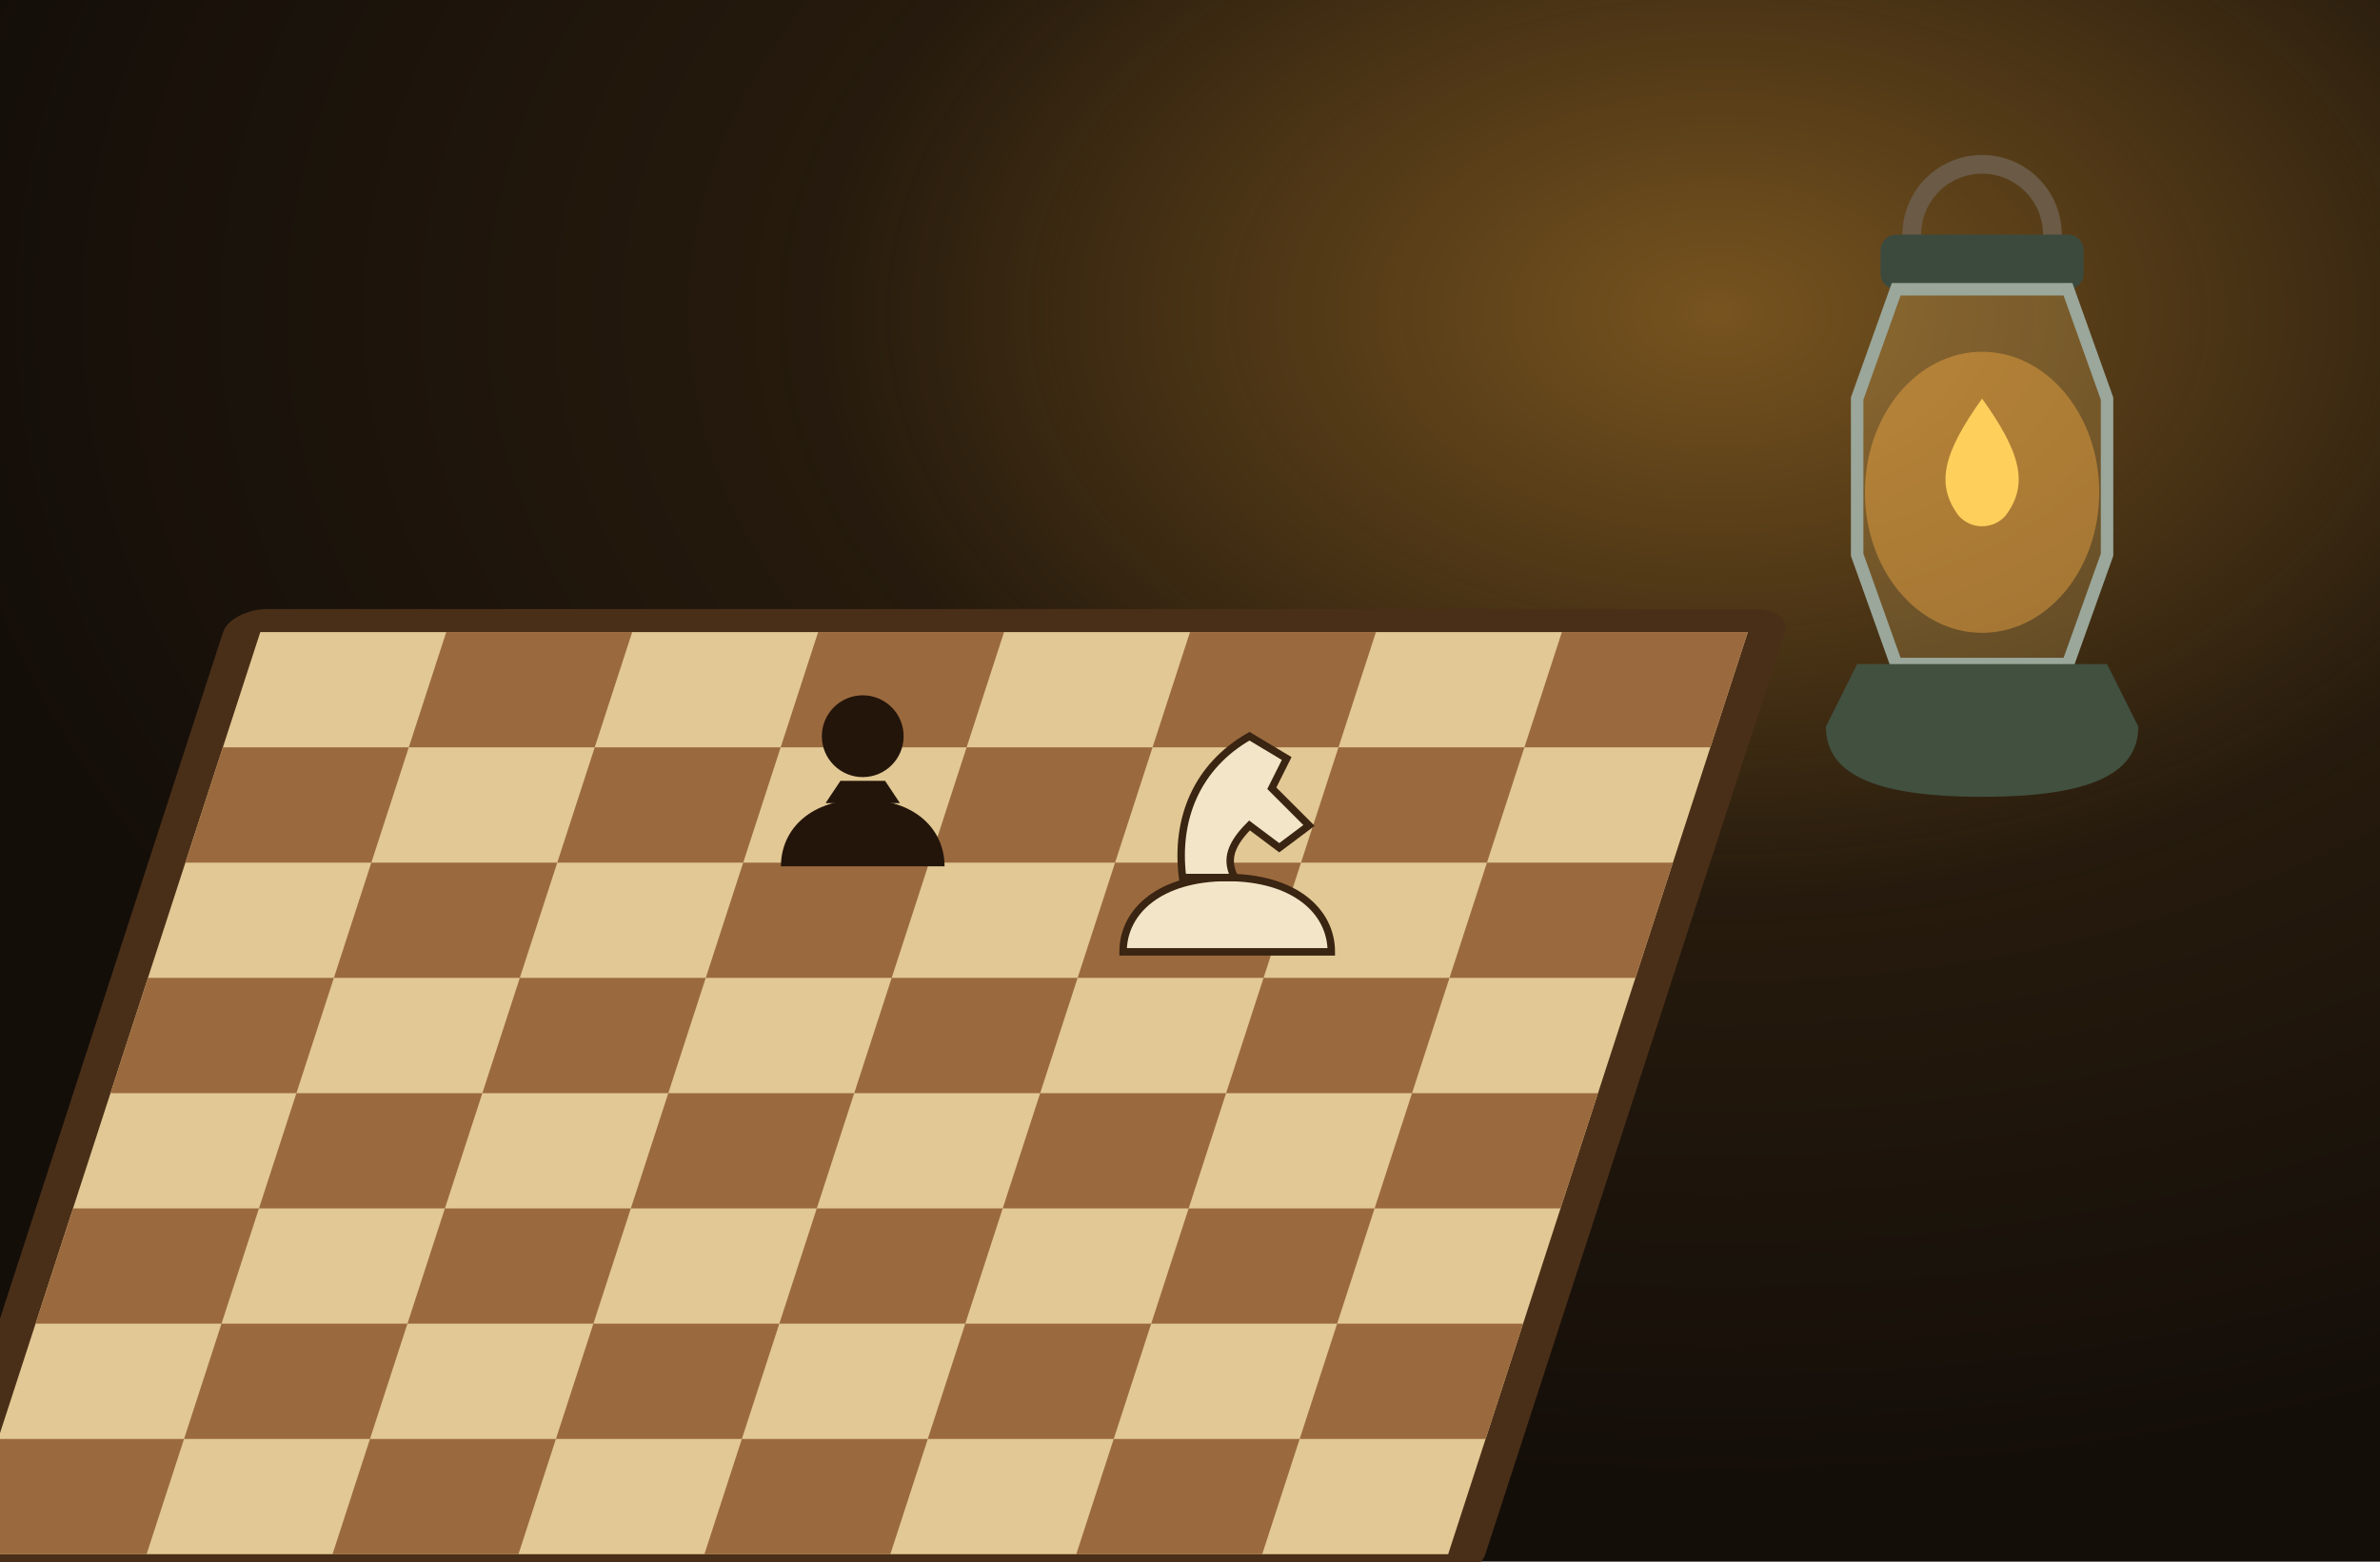
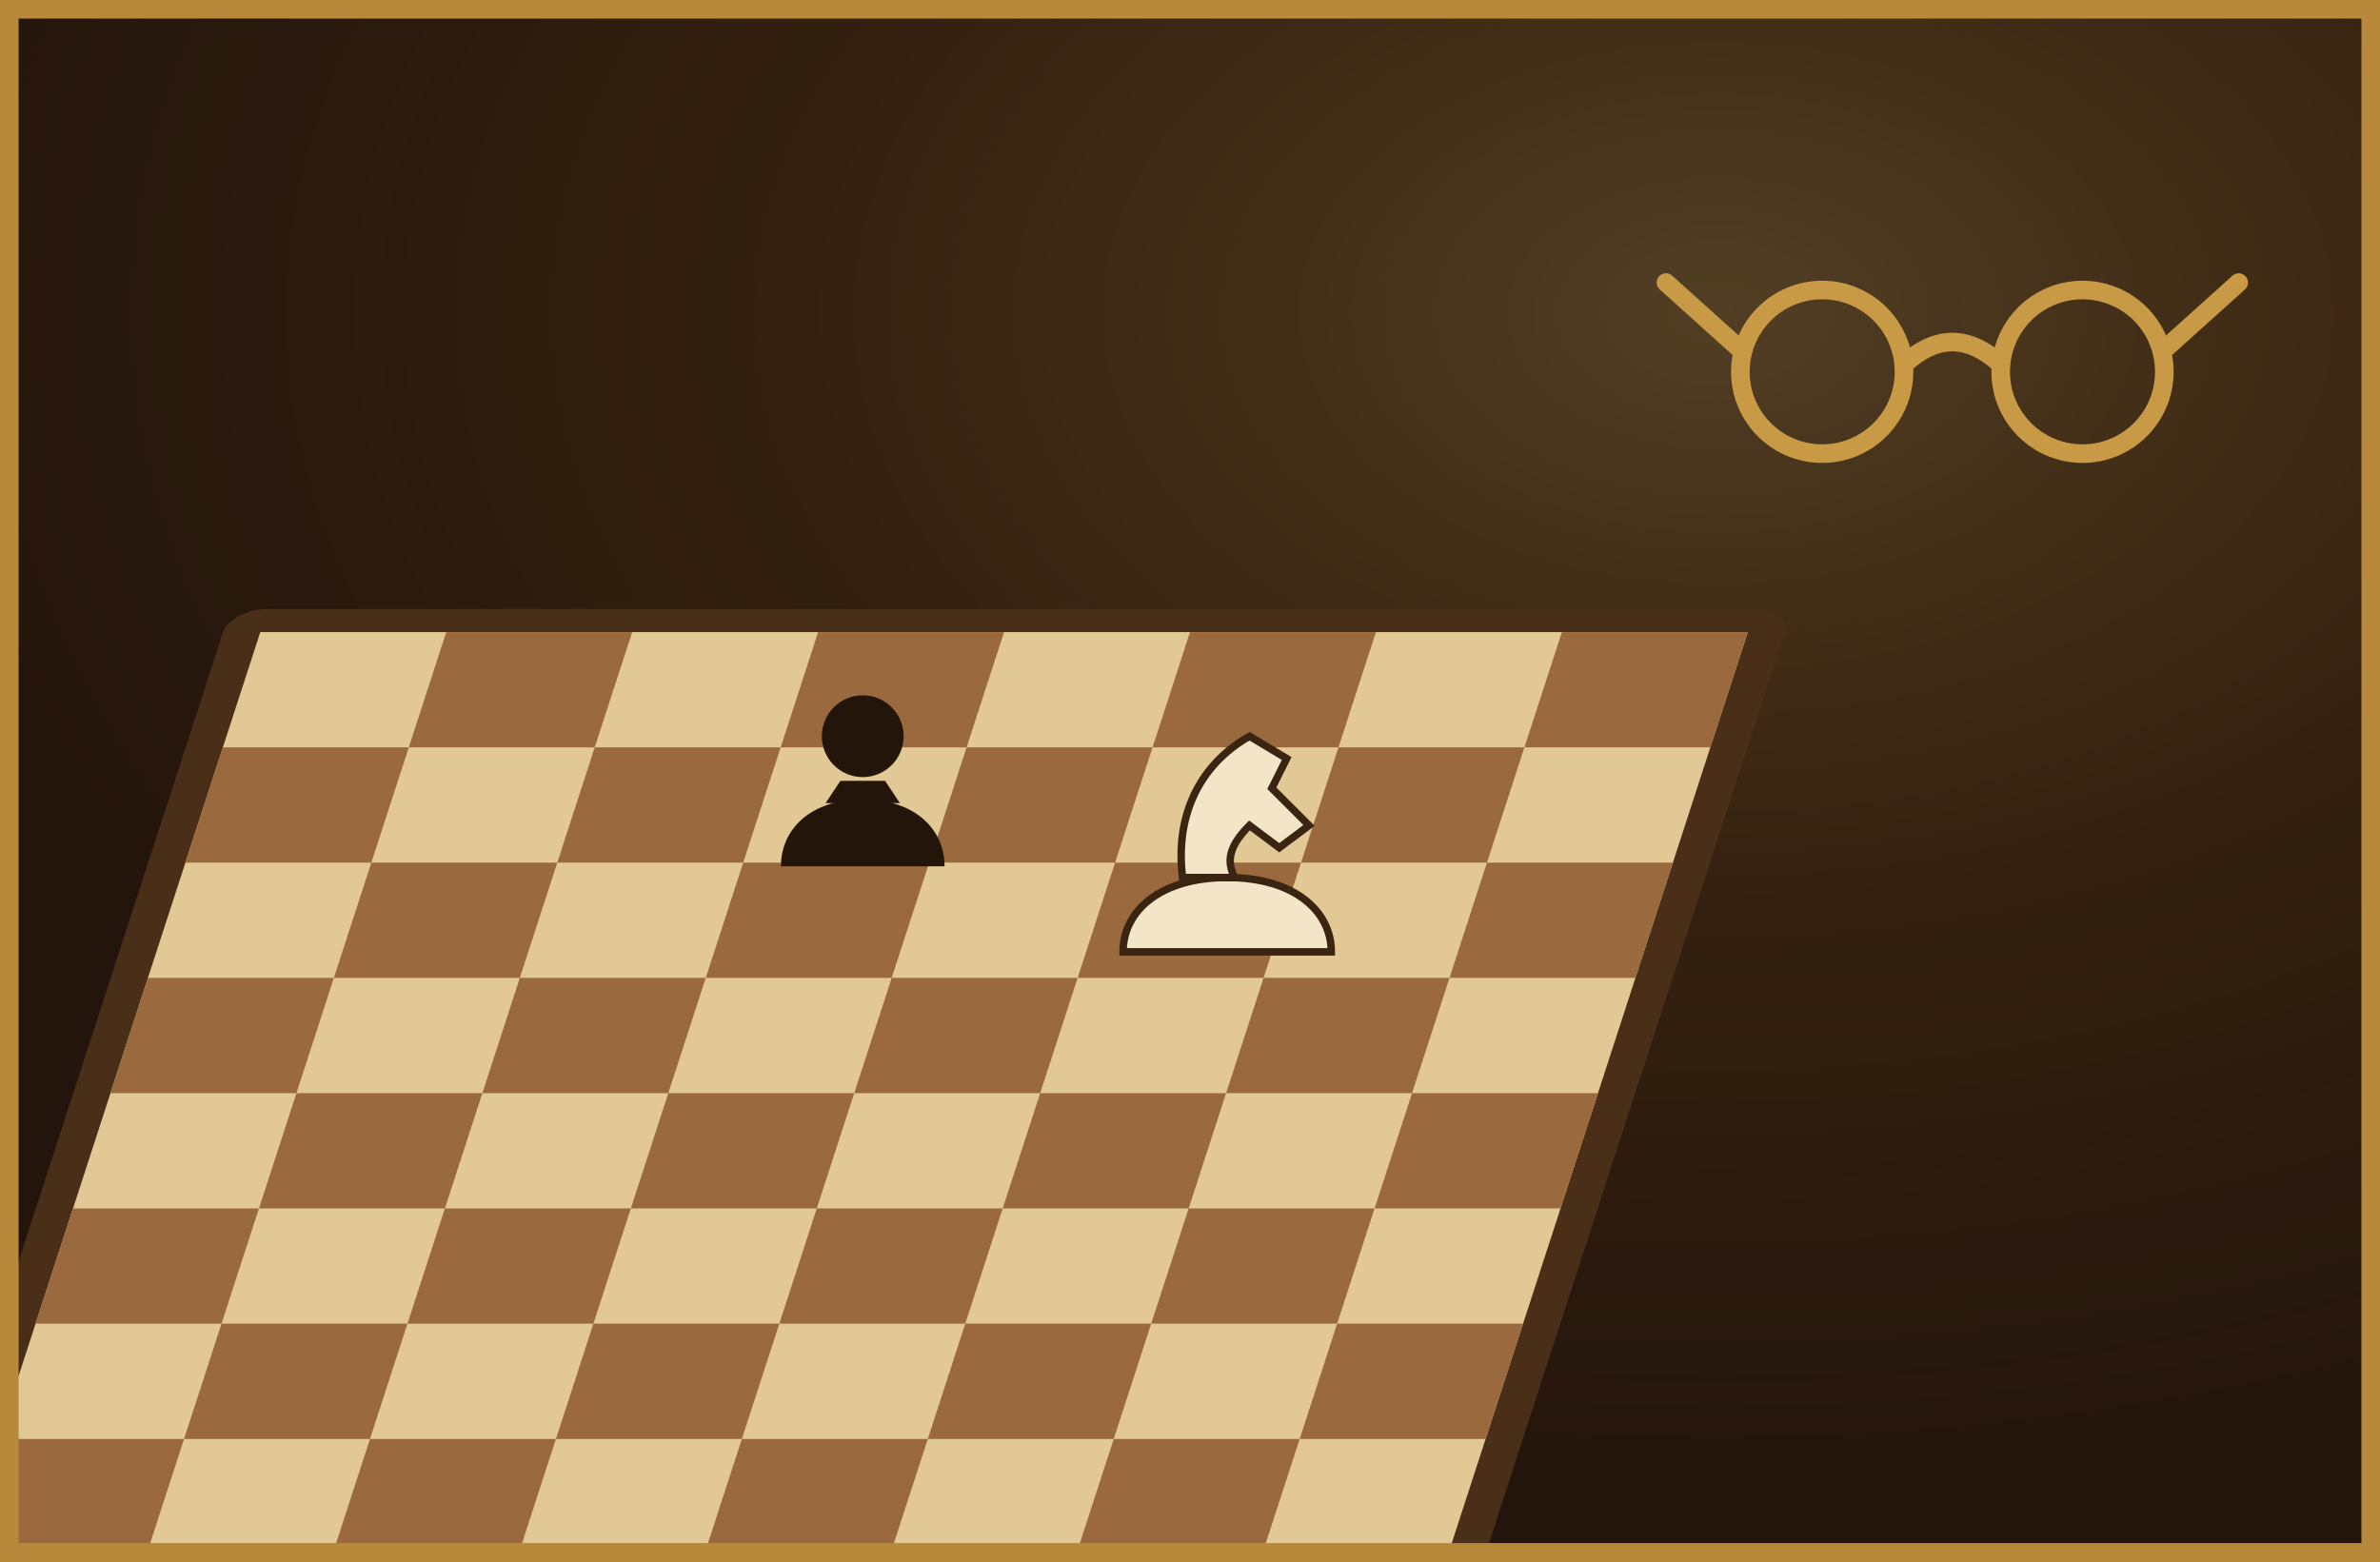
<svg xmlns="http://www.w3.org/2000/svg" viewBox="0 0 640 420">
  <defs>
    <radialGradient id="l" cx=".72" cy=".2" r=".75">
-       <stop offset="0" stop-color="#f0a83a" stop-opacity=".45" />
+       <stop offset="0" stop-color="#f3d27a" stop-opacity=".22" />
      <stop offset=".5" stop-color="#f0a83a" stop-opacity=".08" />
      <stop offset="1" stop-color="#f0a83a" stop-opacity="0" />
    </radialGradient>
  </defs>
-   <rect width="640" height="420" fill="#140e09" />
+   <rect width="640" height="420" fill="#24150c" />
  <rect width="640" height="420" fill="url(#l)" />
  <g transform="translate(70 170) skewX(-18) scale(1 .62)">
    <rect x="-10" y="-10" width="420" height="420" rx="10" fill="#4a2f18" />
    <g fill="#e2c894">
      <rect width="400" height="400" />
    </g>
    <g fill="#9a6a3e">
      <path d="M50 0h50v50H50zM150 0h50v50h-50zM250 0h50v50h-50zM350 0h50v50h-50zM0 50h50v50H0zM100 50h50v50h-50zM200 50h50v50h-50zM300 50h50v50h-50zM50 100h50v50H50zM150 100h50v50h-50zM250 100h50v50h-50zM350 100h50v50h-50zM0 150h50v50H0zM100 150h50v50h-50zM200 150h50v50h-50zM300 150h50v50h-50zM50 200h50v50H50zM150 200h50v50h-50zM250 200h50v50h-50zM350 200h50v50h-50zM0 250h50v50H0zM100 250h50v50h-50zM200 250h50v50h-50zM300 250h50v50h-50zM50 300h50v50H50zM150 300h50v50h-50zM250 300h50v50h-50zM350 300h50v50h-50zM0 350h50v50H0zM100 350h50v50h-50zM200 350h50v50h-50zM300 350h50v50h-50z" />
    </g>
  </g>
  <g>
    <path d="M232 215c-14 0-22 8-22 18h44c0-10-8-18-22-18Z" fill="#24150b" />
    <circle cx="232" cy="198" r="11" fill="#24150b" />
    <path d="M226 210h12l4 6h-20Z" fill="#24150b" />
    <path d="M330 236c-18 0-28 9-28 20h56c0-11-10-20-28-20Z" fill="#f3e6c8" stroke="#3a2412" stroke-width="2" />
    <path d="M318 236c-2-16 4-30 18-38l10 6-4 8 10 10-8 6-8-6c-6 6-6 10-4 14Z" fill="#f3e6c8" stroke="#3a2412" stroke-width="2" />
  </g>
-   <g transform="translate(470 40) scale(2.1)">
-     <path d="M30 2a9 9 0 0 1 9 9M21 11a9 9 0 0 1 9-9" fill="none" stroke="#6b5a45" stroke-width="2.4" stroke-linecap="round" />
-     <rect x="17" y="11" width="26" height="7" rx="2" fill="#3c4a3e" />
-     <path d="M19 18h22l5 14v20l-5 14H19l-5-14V32Z" fill="#ffd27a" fill-opacity=".2" stroke="#9aa79a" stroke-width="1.6" />
-     <ellipse cx="30" cy="44" rx="15" ry="18" fill="#ffb347" fill-opacity=".4" />
-     <path d="M30 32c5 7 6 11 3 15a4 4 0 0 1-6 0c-3-4-2-8 3-15Z" fill="#ffcf5c" />
-     <path d="M14 66h32l4 8c0 6-6 9-20 9s-20-3-20-9Z" fill="#41503f" />
+   <g transform="translate(470 70)" fill="none" stroke="#c99a45" stroke-width="5" stroke-linecap="round">
+     <circle cx="20" cy="30" r="22" />
+     <circle cx="90" cy="30" r="22" />
+     <path d="M42 28q13-12 26 0M-2 24-22 6M112 24l20-18" />
  </g>
+   <path d="M0 0h640v420H0Z" fill="none" stroke="#b8893b" stroke-width="10" />
</svg>
